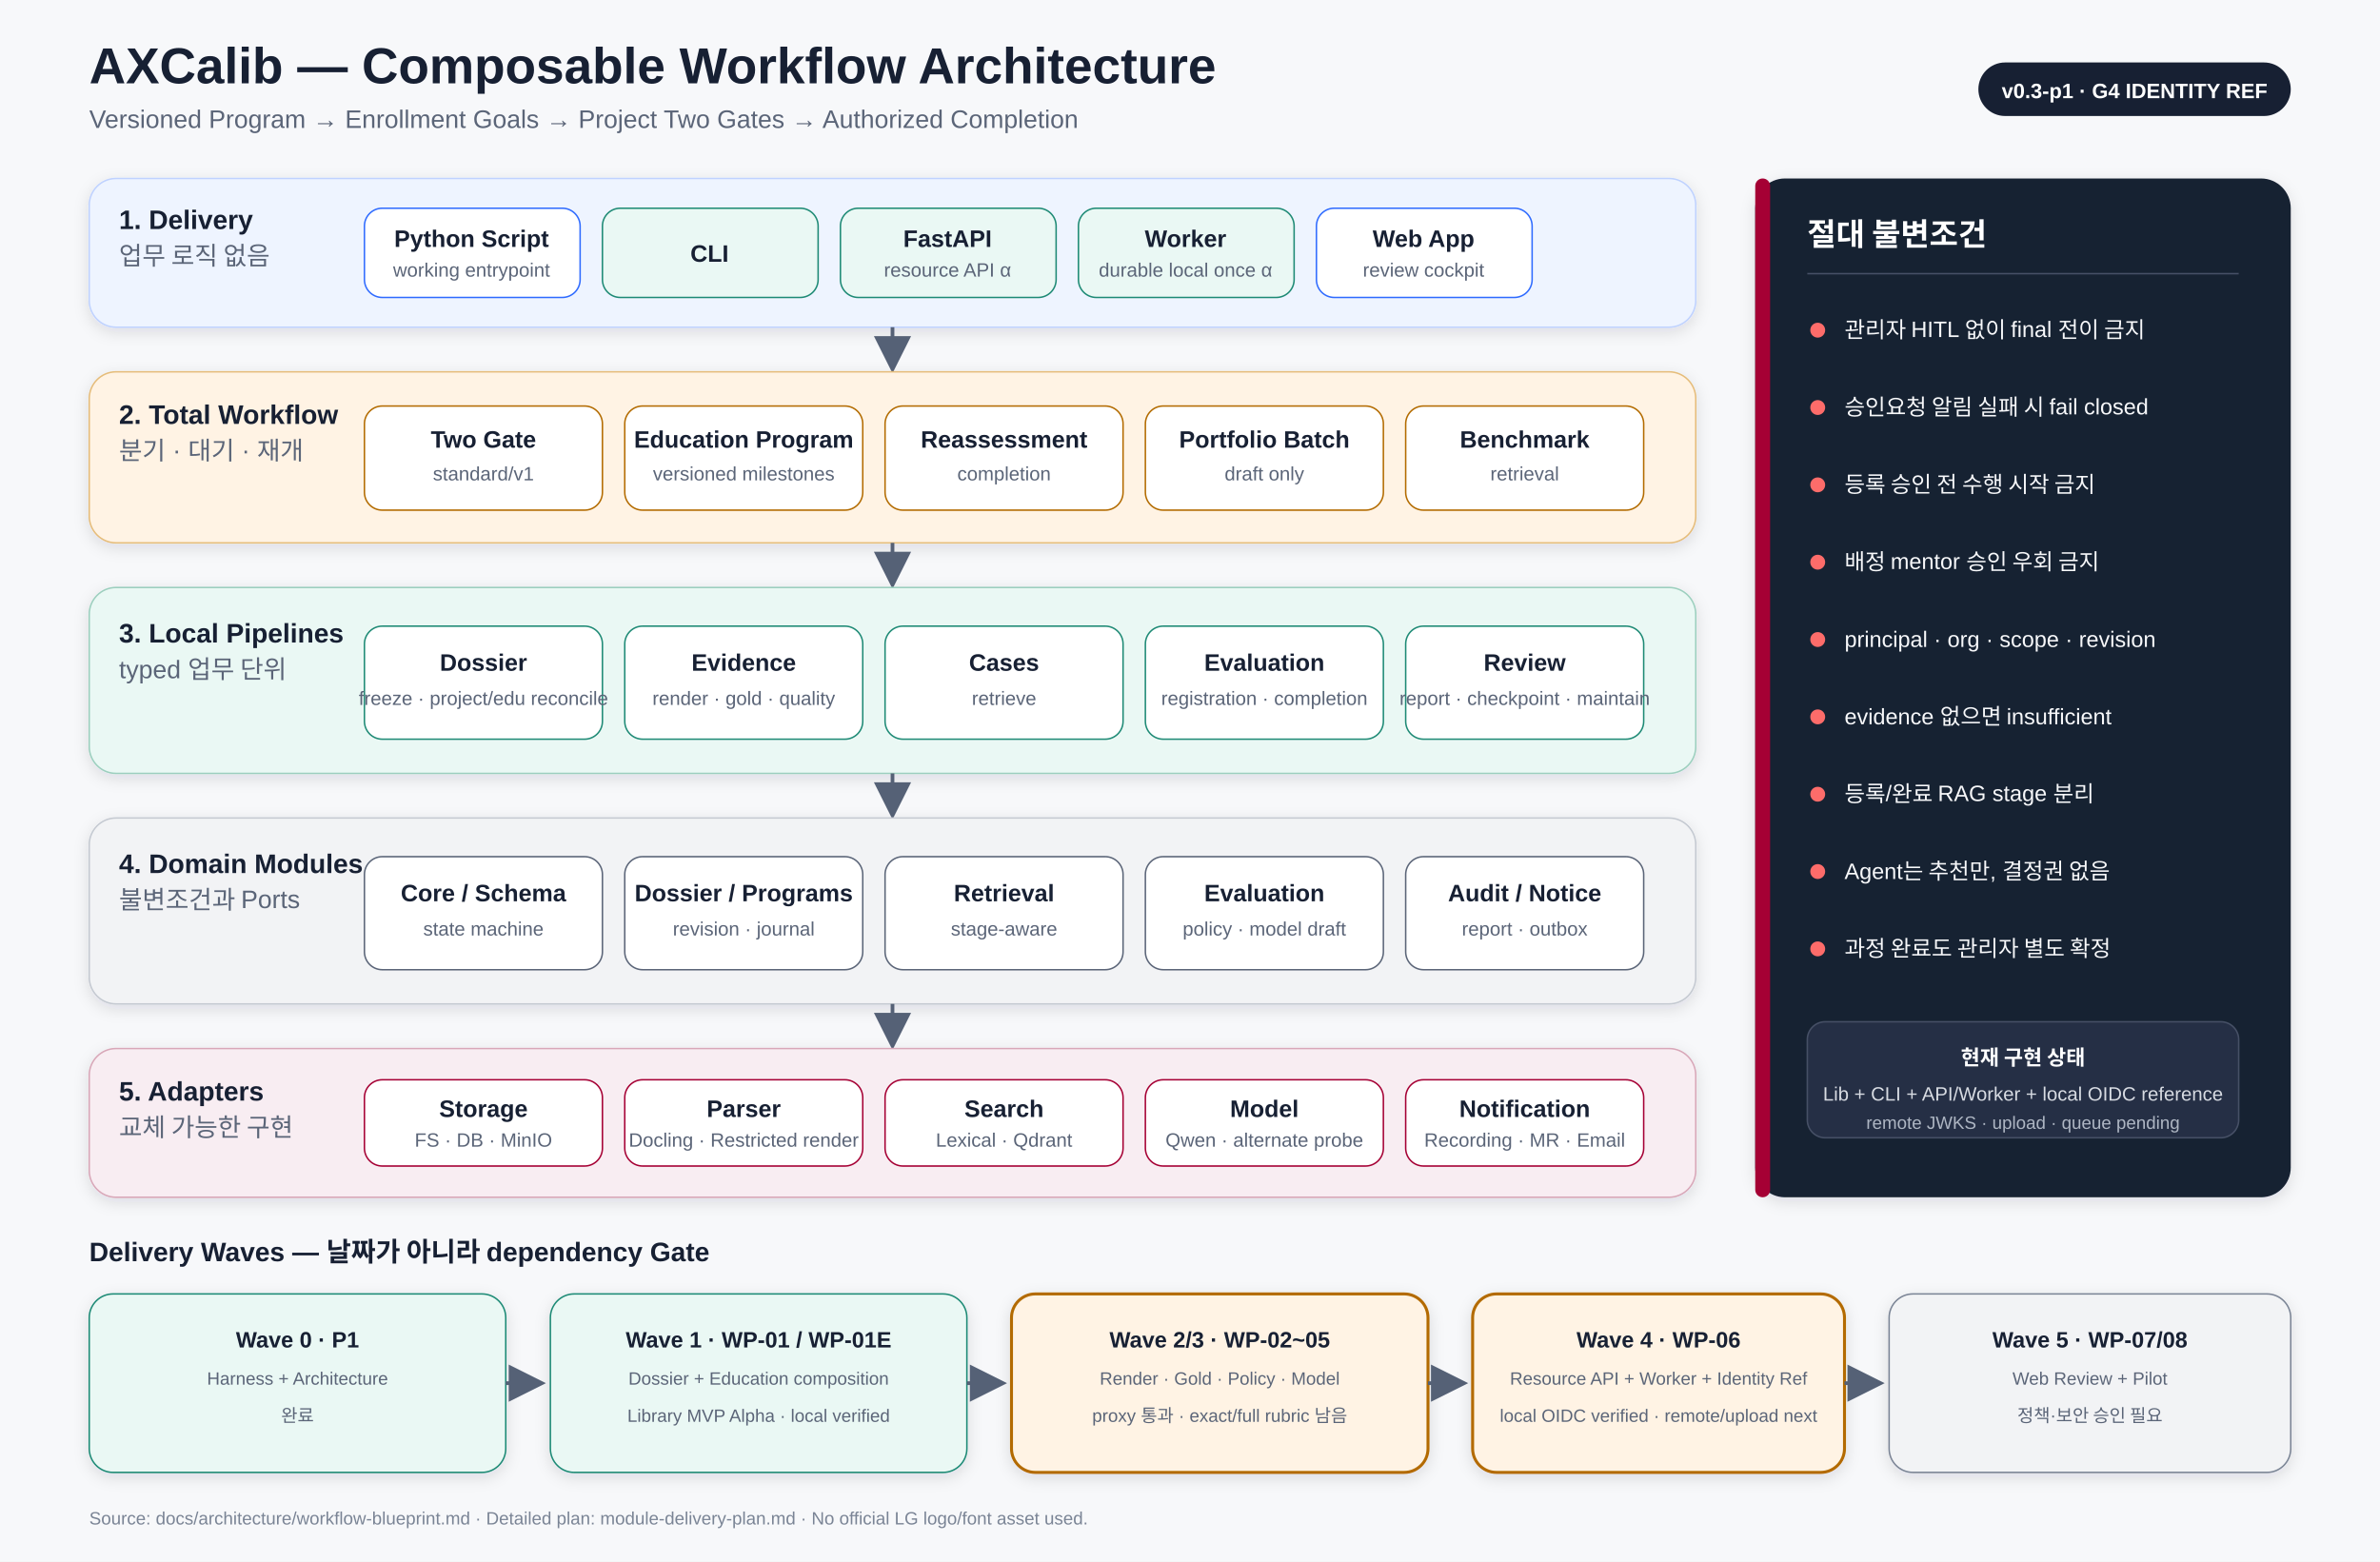
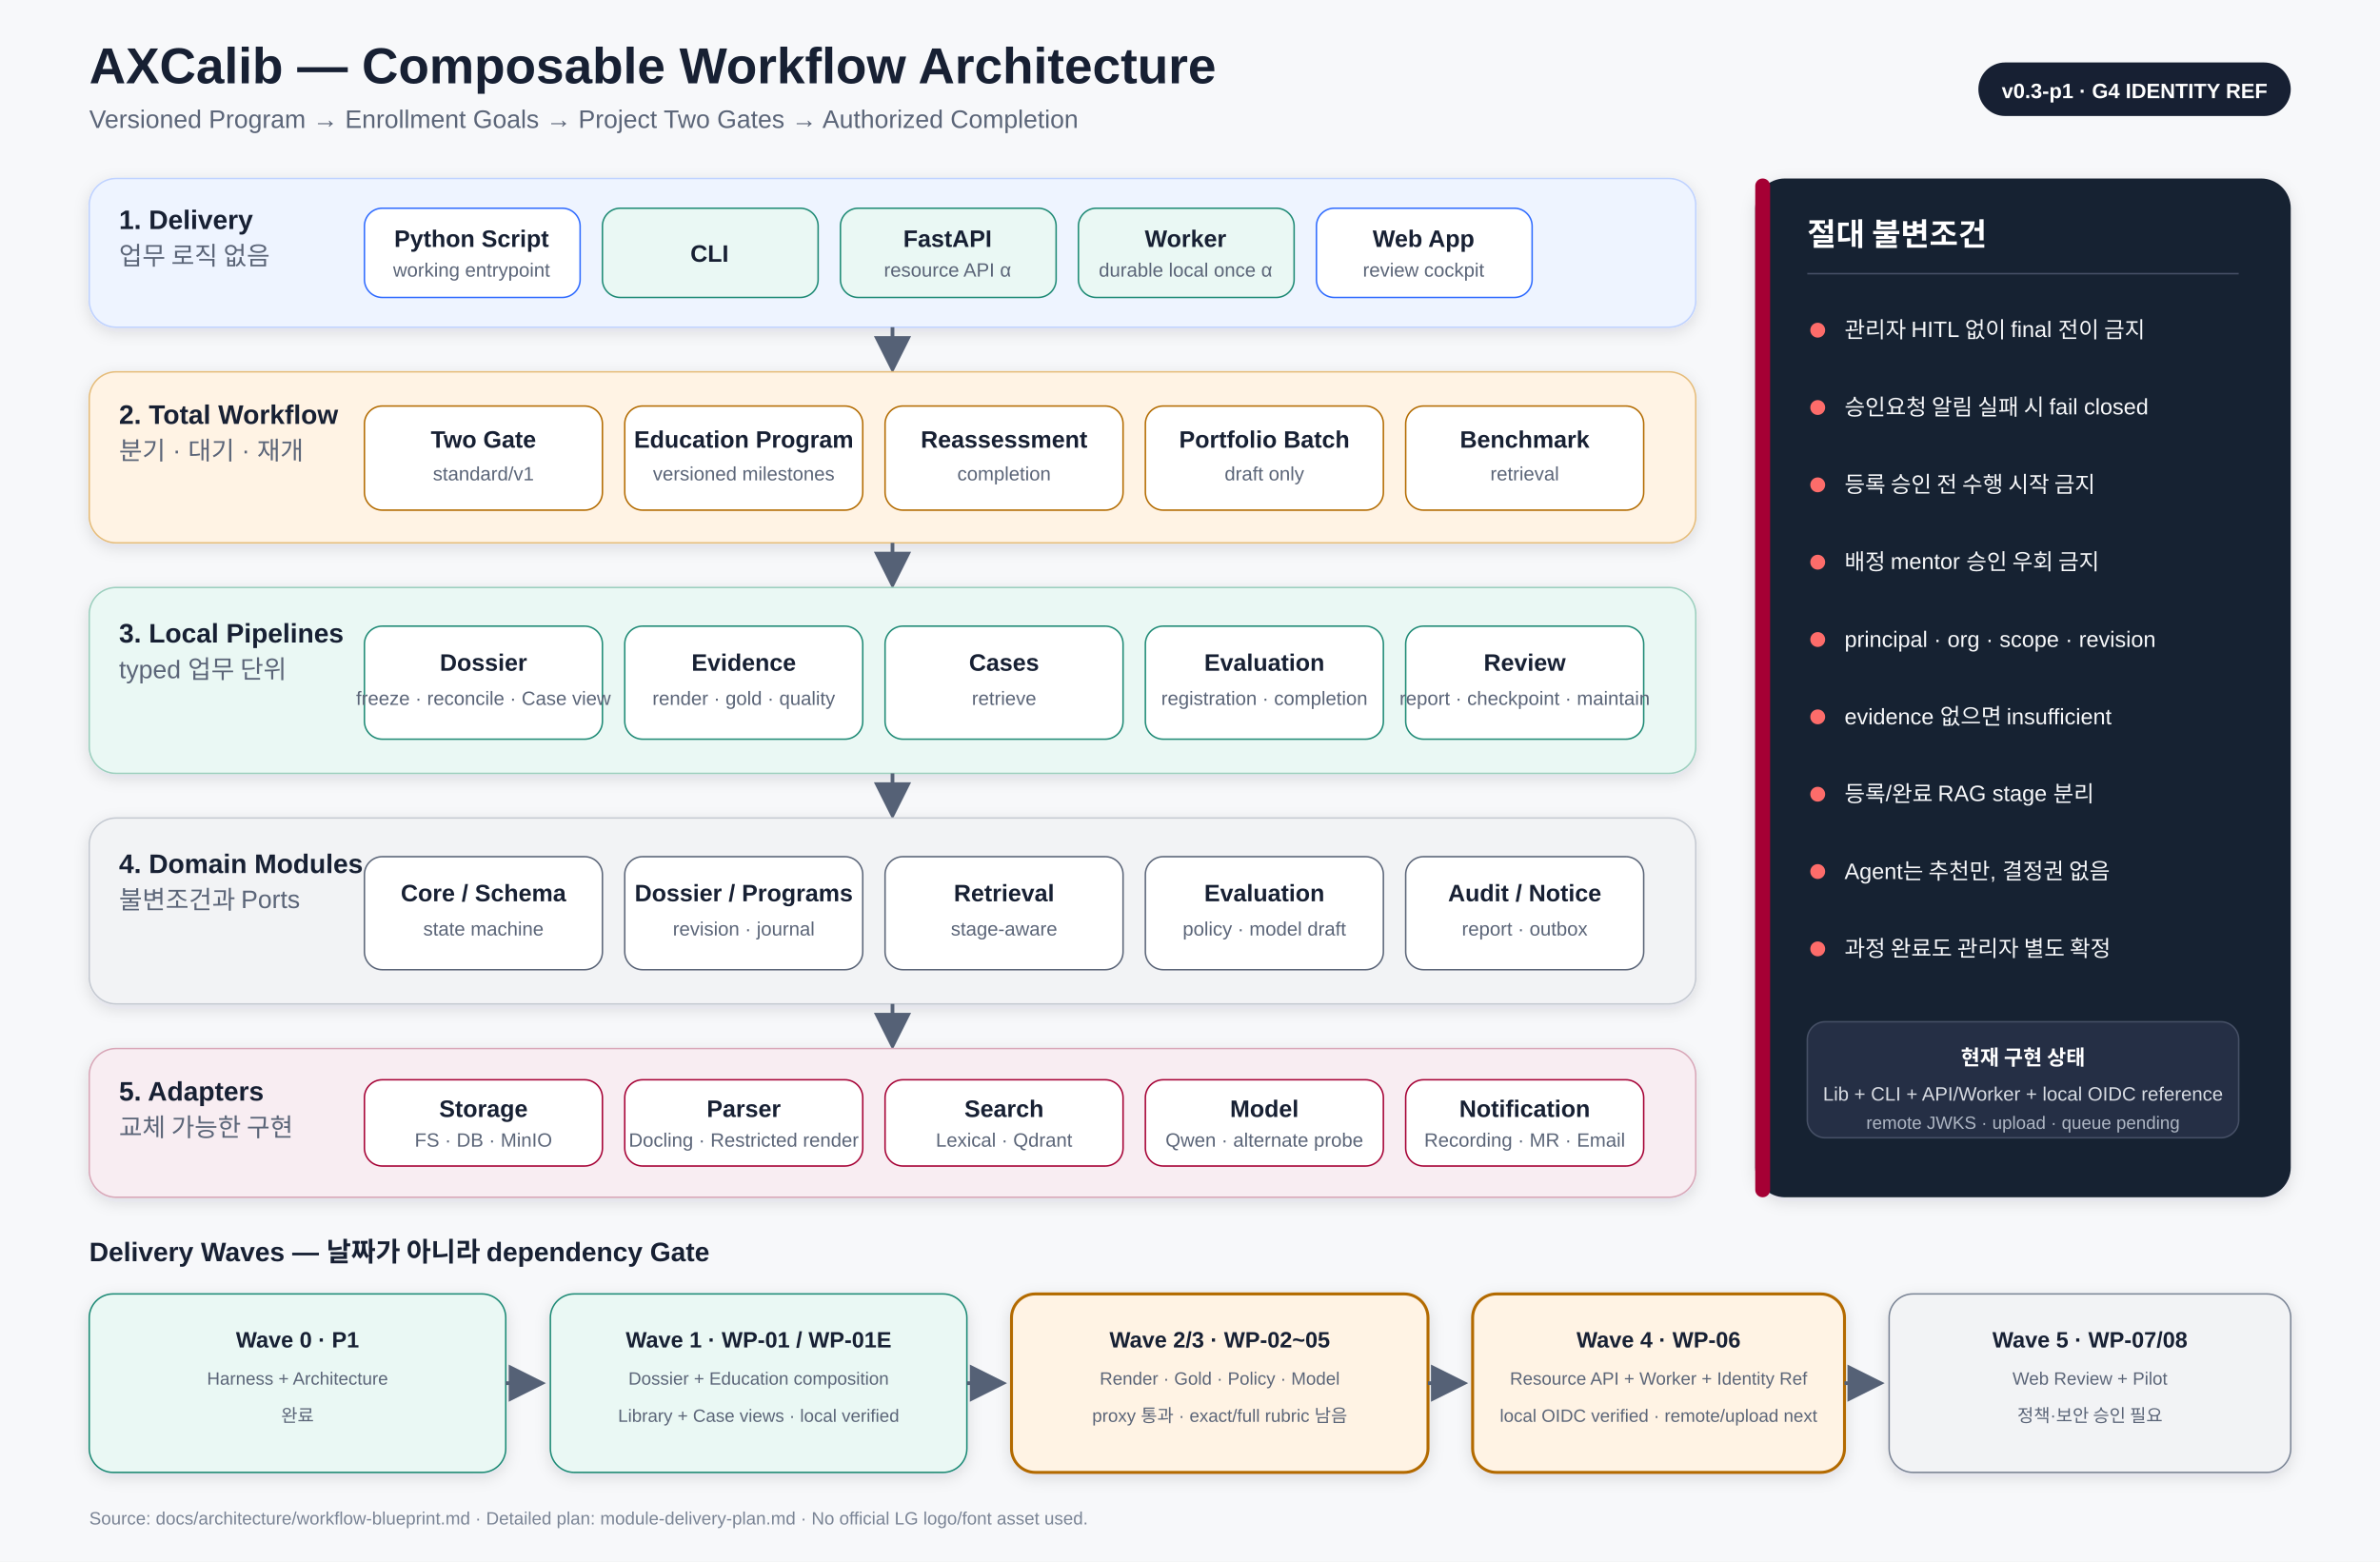
<svg xmlns="http://www.w3.org/2000/svg" width="1600" height="1050" viewBox="0 0 1600 1050" role="img" aria-labelledby="title desc">
  <defs>
    <filter id="shadow" x="-10%" y="-10%" width="120%" height="130%">
      <feDropShadow dx="0" dy="3" stdDeviation="5" flood-color="#172033" flood-opacity="0.12" />
    </filter>
    <marker id="arrow" markerWidth="10" markerHeight="10" refX="8" refY="5" orient="auto" markerUnits="strokeWidth">
      <path d="M 0 0 L 10 5 L 0 10 z" fill="#556176" />
    </marker>
    <style>
      .title { font: 700 34px Arial, 'Noto Sans KR', sans-serif; fill: #172033; }
      .subtitle { font: 400 17px Arial, 'Noto Sans KR', sans-serif; fill: #5B6578; }
      .lane-title { font: 700 18px Arial, 'Noto Sans KR', sans-serif; fill: #172033; }
      .box-title { font: 700 16px Arial, 'Noto Sans KR', sans-serif; fill: #172033; text-anchor: middle; }
      .box-note { font: 400 13px Arial, 'Noto Sans KR', sans-serif; fill: #5B6578; text-anchor: middle; }
      .panel-title { font: 700 21px Arial, 'Noto Sans KR', sans-serif; fill: #FFFFFF; }
      .panel-text { font: 400 15px Arial, 'Noto Sans KR', sans-serif; fill: #F7F8FA; }
      .wave-title { font: 700 15px Arial, 'Noto Sans KR', sans-serif; fill: #172033; text-anchor: middle; }
      .wave-note { font: 400 12px Arial, 'Noto Sans KR', sans-serif; fill: #5B6578; text-anchor: middle; }
      .arrow { stroke: #556176; stroke-width: 2.5; fill: none; marker-end: url(#arrow); }
    </style>
  </defs>
  <rect width="1600" height="1050" fill="#F7F8FA" />
  <text x="60" y="56" class="title">AXCalib — Composable Workflow Architecture</text>
  <text x="60" y="86" class="subtitle">Versioned Program → Enrollment Goals → Project Two Gates → Authorized Completion</text>
  <rect x="1330" y="42" width="210" height="36" rx="18" fill="#172033" />
  <text x="1435" y="66" font-family="Arial, 'Noto Sans KR', sans-serif" font-size="14" font-weight="700" fill="#FFFFFF" text-anchor="middle">v0.3-p1 · G4 IDENTITY REF</text>
  <rect x="60" y="120" width="1080" height="100" rx="18" fill="#EEF4FF" stroke="#BFD2FF" filter="url(#shadow)" />
  <text x="80" y="154" class="lane-title">1. Delivery</text>
  <text x="80" y="178" class="subtitle">업무 로직 없음</text>
  <g>
    <rect x="245" y="140" width="145" height="60" rx="12" fill="#FFFFFF" stroke="#2F6BFF" />
    <text x="317" y="166" class="box-title">Python Script</text>
    <text x="317" y="186" class="box-note">working entrypoint</text>
    <rect x="405" y="140" width="145" height="60" rx="12" fill="#EAF8F4" stroke="#1E8A75" />
    <text x="477" y="176" class="box-title">CLI</text>
    <rect x="565" y="140" width="145" height="60" rx="12" fill="#EAF8F4" stroke="#1E8A75" />
    <text x="637" y="166" class="box-title">FastAPI</text>
    <text x="637" y="186" class="box-note">resource API α</text>
    <rect x="725" y="140" width="145" height="60" rx="12" fill="#EAF8F4" stroke="#1E8A75" />
    <text x="797" y="166" class="box-title">Worker</text>
    <text x="797" y="186" class="box-note">durable local once α</text>
    <rect x="885" y="140" width="145" height="60" rx="12" fill="#FFFFFF" stroke="#2F6BFF" />
    <text x="957" y="166" class="box-title">Web App</text>
    <text x="957" y="186" class="box-note">review cockpit</text>
  </g>
  <path class="arrow" d="M 600 220 L 600 246" />
  <rect x="60" y="250" width="1080" height="115" rx="18" fill="#FFF3E4" stroke="#E5BC7A" filter="url(#shadow)" />
  <text x="80" y="285" class="lane-title">2. Total Workflow</text>
  <text x="80" y="309" class="subtitle">분기 · 대기 · 재개</text>
  <g>
    <rect x="245" y="273" width="160" height="70" rx="12" fill="#FFFFFF" stroke="#B36B00" />
    <text x="325" y="301" class="box-title">Two Gate</text>
    <text x="325" y="323" class="box-note">standard/v1</text>
    <rect x="420" y="273" width="160" height="70" rx="12" fill="#FFFFFF" stroke="#B36B00" />
    <text x="500" y="301" class="box-title">Education Program</text>
    <text x="500" y="323" class="box-note">versioned milestones</text>
    <rect x="595" y="273" width="160" height="70" rx="12" fill="#FFFFFF" stroke="#B36B00" />
    <text x="675" y="301" class="box-title">Reassessment</text>
    <text x="675" y="323" class="box-note">completion</text>
    <rect x="770" y="273" width="160" height="70" rx="12" fill="#FFFFFF" stroke="#B36B00" />
    <text x="850" y="301" class="box-title">Portfolio Batch</text>
    <text x="850" y="323" class="box-note">draft only</text>
    <rect x="945" y="273" width="160" height="70" rx="12" fill="#FFFFFF" stroke="#B36B00" />
    <text x="1025" y="301" class="box-title">Benchmark</text>
    <text x="1025" y="323" class="box-note">retrieval</text>
  </g>
  <path class="arrow" d="M 600 365 L 600 391" />
  <rect x="60" y="395" width="1080" height="125" rx="18" fill="#EAF8F4" stroke="#9CCFBE" filter="url(#shadow)" />
  <text x="80" y="432" class="lane-title">3. Local Pipelines</text>
  <text x="80" y="456" class="subtitle">typed 업무 단위</text>
  <g>
    <rect x="245" y="421" width="160" height="76" rx="12" fill="#FFFFFF" stroke="#1E8A75" />
    <text x="325" y="451" class="box-title">Dossier</text>
-     <text x="325" y="474" class="box-note">freeze · project/edu reconcile</text>
+     <text x="325" y="474" class="box-note">freeze · reconcile · Case view</text>
    <rect x="420" y="421" width="160" height="76" rx="12" fill="#FFFFFF" stroke="#1E8A75" />
    <text x="500" y="451" class="box-title">Evidence</text>
    <text x="500" y="474" class="box-note">render · gold · quality</text>
    <rect x="595" y="421" width="160" height="76" rx="12" fill="#FFFFFF" stroke="#1E8A75" />
    <text x="675" y="451" class="box-title">Cases</text>
    <text x="675" y="474" class="box-note">retrieve</text>
    <rect x="770" y="421" width="160" height="76" rx="12" fill="#FFFFFF" stroke="#1E8A75" />
    <text x="850" y="451" class="box-title">Evaluation</text>
    <text x="850" y="474" class="box-note">registration · completion</text>
    <rect x="945" y="421" width="160" height="76" rx="12" fill="#FFFFFF" stroke="#1E8A75" />
    <text x="1025" y="451" class="box-title">Review</text>
    <text x="1025" y="474" class="box-note">report · checkpoint · maintain</text>
  </g>
  <path class="arrow" d="M 600 520 L 600 546" />
  <rect x="60" y="550" width="1080" height="125" rx="18" fill="#F2F3F5" stroke="#C4C9D1" filter="url(#shadow)" />
  <text x="80" y="587" class="lane-title">4. Domain Modules</text>
  <text x="80" y="611" class="subtitle">불변조건과 Ports</text>
  <g>
    <rect x="245" y="576" width="160" height="76" rx="12" fill="#FFFFFF" stroke="#5B6578" />
    <text x="325" y="606" class="box-title">Core / Schema</text>
    <text x="325" y="629" class="box-note">state machine</text>
    <rect x="420" y="576" width="160" height="76" rx="12" fill="#FFFFFF" stroke="#5B6578" />
    <text x="500" y="606" class="box-title">Dossier / Programs</text>
    <text x="500" y="629" class="box-note">revision · journal</text>
    <rect x="595" y="576" width="160" height="76" rx="12" fill="#FFFFFF" stroke="#5B6578" />
    <text x="675" y="606" class="box-title">Retrieval</text>
    <text x="675" y="629" class="box-note">stage-aware</text>
    <rect x="770" y="576" width="160" height="76" rx="12" fill="#FFFFFF" stroke="#5B6578" />
    <text x="850" y="606" class="box-title">Evaluation</text>
    <text x="850" y="629" class="box-note">policy · model draft</text>
    <rect x="945" y="576" width="160" height="76" rx="12" fill="#FFFFFF" stroke="#5B6578" />
    <text x="1025" y="606" class="box-title">Audit / Notice</text>
    <text x="1025" y="629" class="box-note">report · outbox</text>
  </g>
  <path class="arrow" d="M 600 675 L 600 701" />
  <rect x="60" y="705" width="1080" height="100" rx="18" fill="#F8EDF2" stroke="#D8A7B8" filter="url(#shadow)" />
  <text x="80" y="740" class="lane-title">5. Adapters</text>
  <text x="80" y="764" class="subtitle">교체 가능한 구현</text>
  <g>
    <rect x="245" y="726" width="160" height="58" rx="12" fill="#FFFFFF" stroke="#A50034" />
    <text x="325" y="751" class="box-title">Storage</text>
    <text x="325" y="771" class="box-note">FS · DB · MinIO</text>
    <rect x="420" y="726" width="160" height="58" rx="12" fill="#FFFFFF" stroke="#A50034" />
    <text x="500" y="751" class="box-title">Parser</text>
    <text x="500" y="771" class="box-note">Docling · Restricted render</text>
    <rect x="595" y="726" width="160" height="58" rx="12" fill="#FFFFFF" stroke="#A50034" />
    <text x="675" y="751" class="box-title">Search</text>
    <text x="675" y="771" class="box-note">Lexical · Qdrant</text>
    <rect x="770" y="726" width="160" height="58" rx="12" fill="#FFFFFF" stroke="#A50034" />
    <text x="850" y="751" class="box-title">Model</text>
    <text x="850" y="771" class="box-note">Qwen · alternate probe</text>
    <rect x="945" y="726" width="160" height="58" rx="12" fill="#FFFFFF" stroke="#A50034" />
    <text x="1025" y="751" class="box-title">Notification</text>
    <text x="1025" y="771" class="box-note">Recording · MR · Email</text>
  </g>
  <rect x="1180" y="120" width="360" height="685" rx="20" fill="#172033" filter="url(#shadow)" />
  <rect x="1180" y="120" width="10" height="685" rx="5" fill="#A50034" />
  <text x="1215" y="165" class="panel-title">절대 불변조건</text>
  <line x1="1215" y1="184" x2="1505" y2="184" stroke="#465066" />
  <g class="panel-text">
    <circle cx="1222" cy="222" r="5" fill="#FD6C6A" />
    <text x="1240" y="227">관리자 HITL 없이 final 전이 금지</text>
    <circle cx="1222" cy="274" r="5" fill="#FD6C6A" />
    <text x="1240" y="279">승인요청 알림 실패 시 fail closed</text>
    <circle cx="1222" cy="326" r="5" fill="#FD6C6A" />
    <text x="1240" y="331">등록 승인 전 수행 시작 금지</text>
    <circle cx="1222" cy="378" r="5" fill="#FD6C6A" />
    <text x="1240" y="383">배정 mentor 승인 우회 금지</text>
    <circle cx="1222" cy="430" r="5" fill="#FD6C6A" />
    <text x="1240" y="435">principal · org · scope · revision</text>
    <circle cx="1222" cy="482" r="5" fill="#FD6C6A" />
    <text x="1240" y="487">evidence 없으면 insufficient</text>
    <circle cx="1222" cy="534" r="5" fill="#FD6C6A" />
    <text x="1240" y="539">등록/완료 RAG stage 분리</text>
    <circle cx="1222" cy="586" r="5" fill="#FD6C6A" />
    <text x="1240" y="591">Agent는 추천만, 결정권 없음</text>
    <circle cx="1222" cy="638" r="5" fill="#FD6C6A" />
    <text x="1240" y="643">과정 완료도 관리자 별도 확정</text>
  </g>
  <rect x="1215" y="687" width="290" height="78" rx="12" fill="#252F45" stroke="#465066" />
  <text x="1360" y="716" font-family="Arial, 'Noto Sans KR', sans-serif" font-size="14" font-weight="700" fill="#FFFFFF" text-anchor="middle">현재 구현 상태</text>
  <text x="1360" y="740" font-family="Arial, 'Noto Sans KR', sans-serif" font-size="13" fill="#D7DBE2" text-anchor="middle">Lib + CLI + API/Worker + local OIDC reference</text>
  <text x="1360" y="759" font-family="Arial, 'Noto Sans KR', sans-serif" font-size="12" fill="#AEB6C3" text-anchor="middle">remote JWKS · upload · queue pending</text>
  <text x="60" y="848" class="lane-title">Delivery Waves — 날짜가 아니라 dependency Gate</text>
  <g>
    <rect x="60" y="870" width="280" height="120" rx="16" fill="#EAF8F4" stroke="#1E8A75" filter="url(#shadow)" />
    <text x="200" y="906" class="wave-title">Wave 0 · P1</text>
    <text x="200" y="931" class="wave-note">Harness + Architecture</text>
    <text x="200" y="956" class="wave-note">완료</text>
    <path class="arrow" d="M 340 930 L 362 930" />
    <rect x="370" y="870" width="280" height="120" rx="16" fill="#EAF8F4" stroke="#1E8A75" filter="url(#shadow)" />
    <text x="510" y="906" class="wave-title">Wave 1 · WP-01 / WP-01E</text>
    <text x="510" y="931" class="wave-note">Dossier + Education composition</text>
-     <text x="510" y="956" class="wave-note">Library MVP Alpha · local verified</text>
+     <text x="510" y="956" class="wave-note">Library + Case views · local verified</text>
    <path class="arrow" d="M 650 930 L 672 930" />
    <rect x="680" y="870" width="280" height="120" rx="16" fill="#FFF3E4" stroke="#B36B00" stroke-width="2" filter="url(#shadow)" />
    <text x="820" y="906" class="wave-title">Wave 2/3 · WP-02~05</text>
    <text x="820" y="931" class="wave-note">Render · Gold · Policy · Model</text>
    <text x="820" y="956" class="wave-note">proxy 통과 · exact/full rubric 남음</text>
    <path class="arrow" d="M 960 930 L 982 930" />
    <rect x="990" y="870" width="250" height="120" rx="16" fill="#FFF3E4" stroke="#B36B00" stroke-width="2" filter="url(#shadow)" />
    <text x="1115" y="906" class="wave-title">Wave 4 · WP-06</text>
    <text x="1115" y="931" class="wave-note">Resource API + Worker + Identity Ref</text>
    <text x="1115" y="956" class="wave-note">local OIDC verified · remote/upload next</text>
    <path class="arrow" d="M 1240 930 L 1262 930" />
    <rect x="1270" y="870" width="270" height="120" rx="16" fill="#F2F3F5" stroke="#7A8495" filter="url(#shadow)" />
    <text x="1405" y="906" class="wave-title">Wave 5 · WP-07/08</text>
    <text x="1405" y="931" class="wave-note">Web Review + Pilot</text>
    <text x="1405" y="956" class="wave-note">정책·보안 승인 필요</text>
  </g>
  <text x="60" y="1025" font-family="Arial, 'Noto Sans KR', sans-serif" font-size="12" fill="#7A8495">Source: docs/architecture/workflow-blueprint.md · Detailed plan: module-delivery-plan.md · No official LG logo/font asset used.</text>
</svg>
